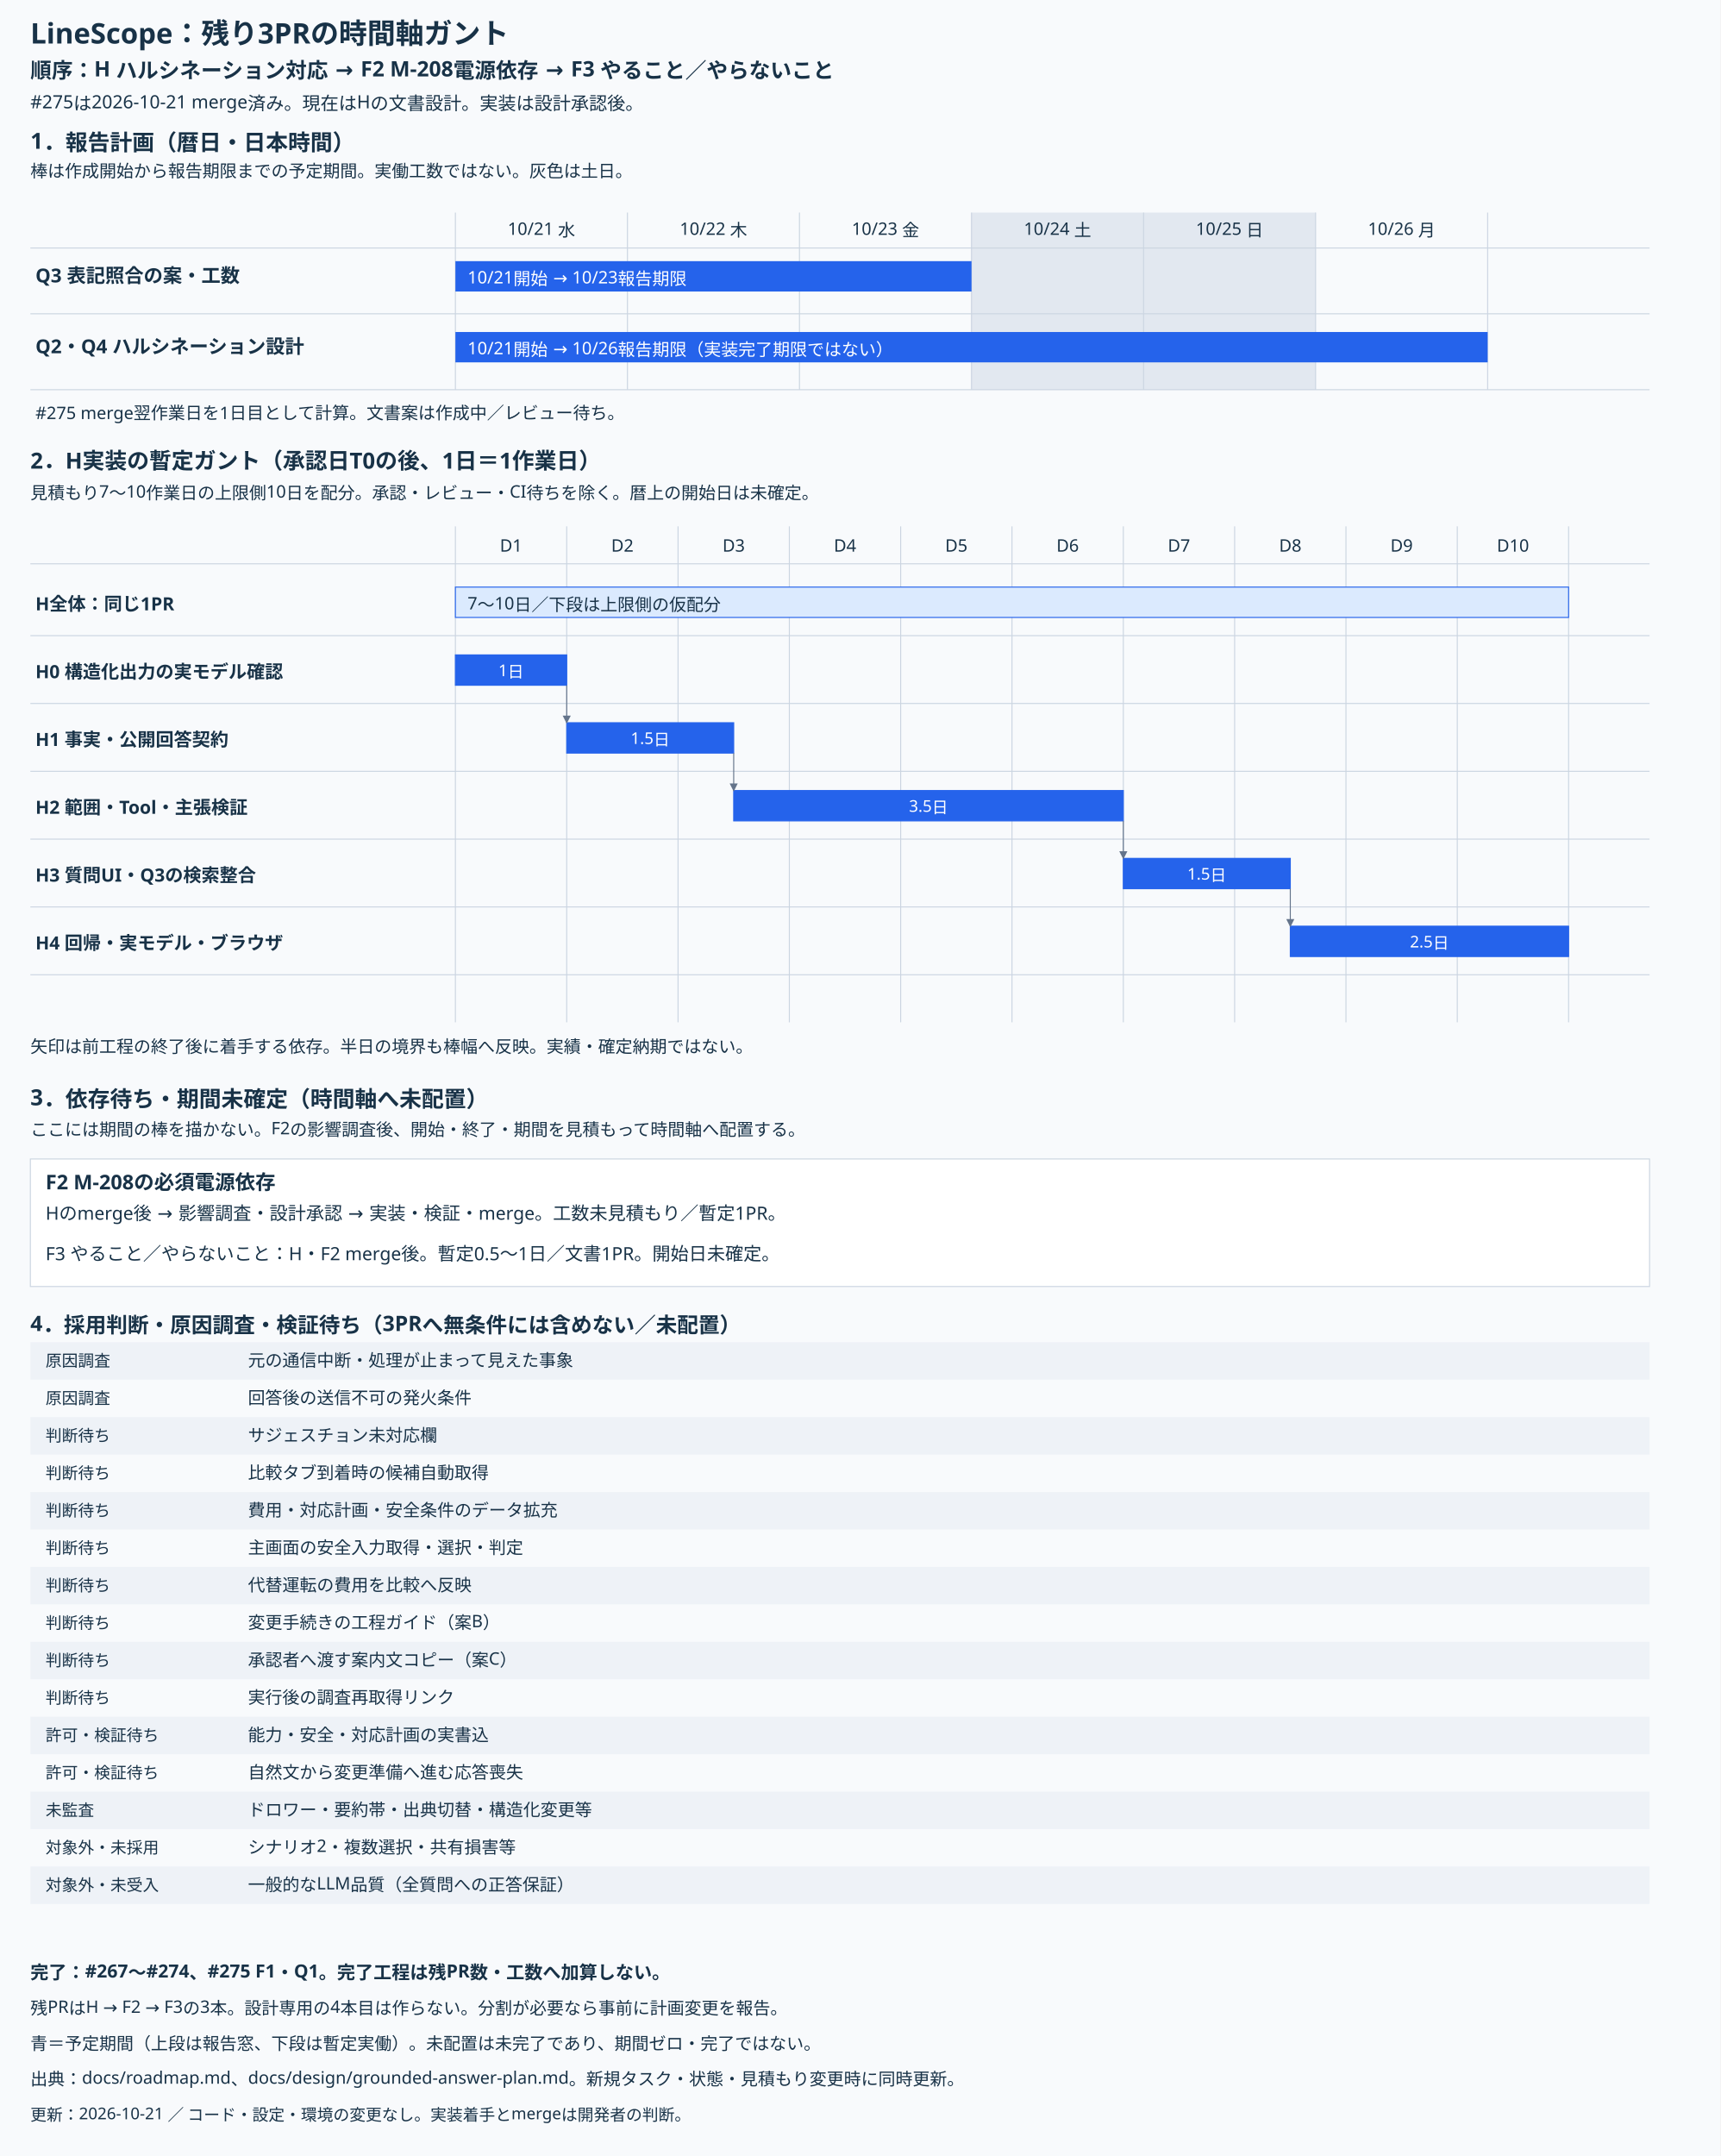
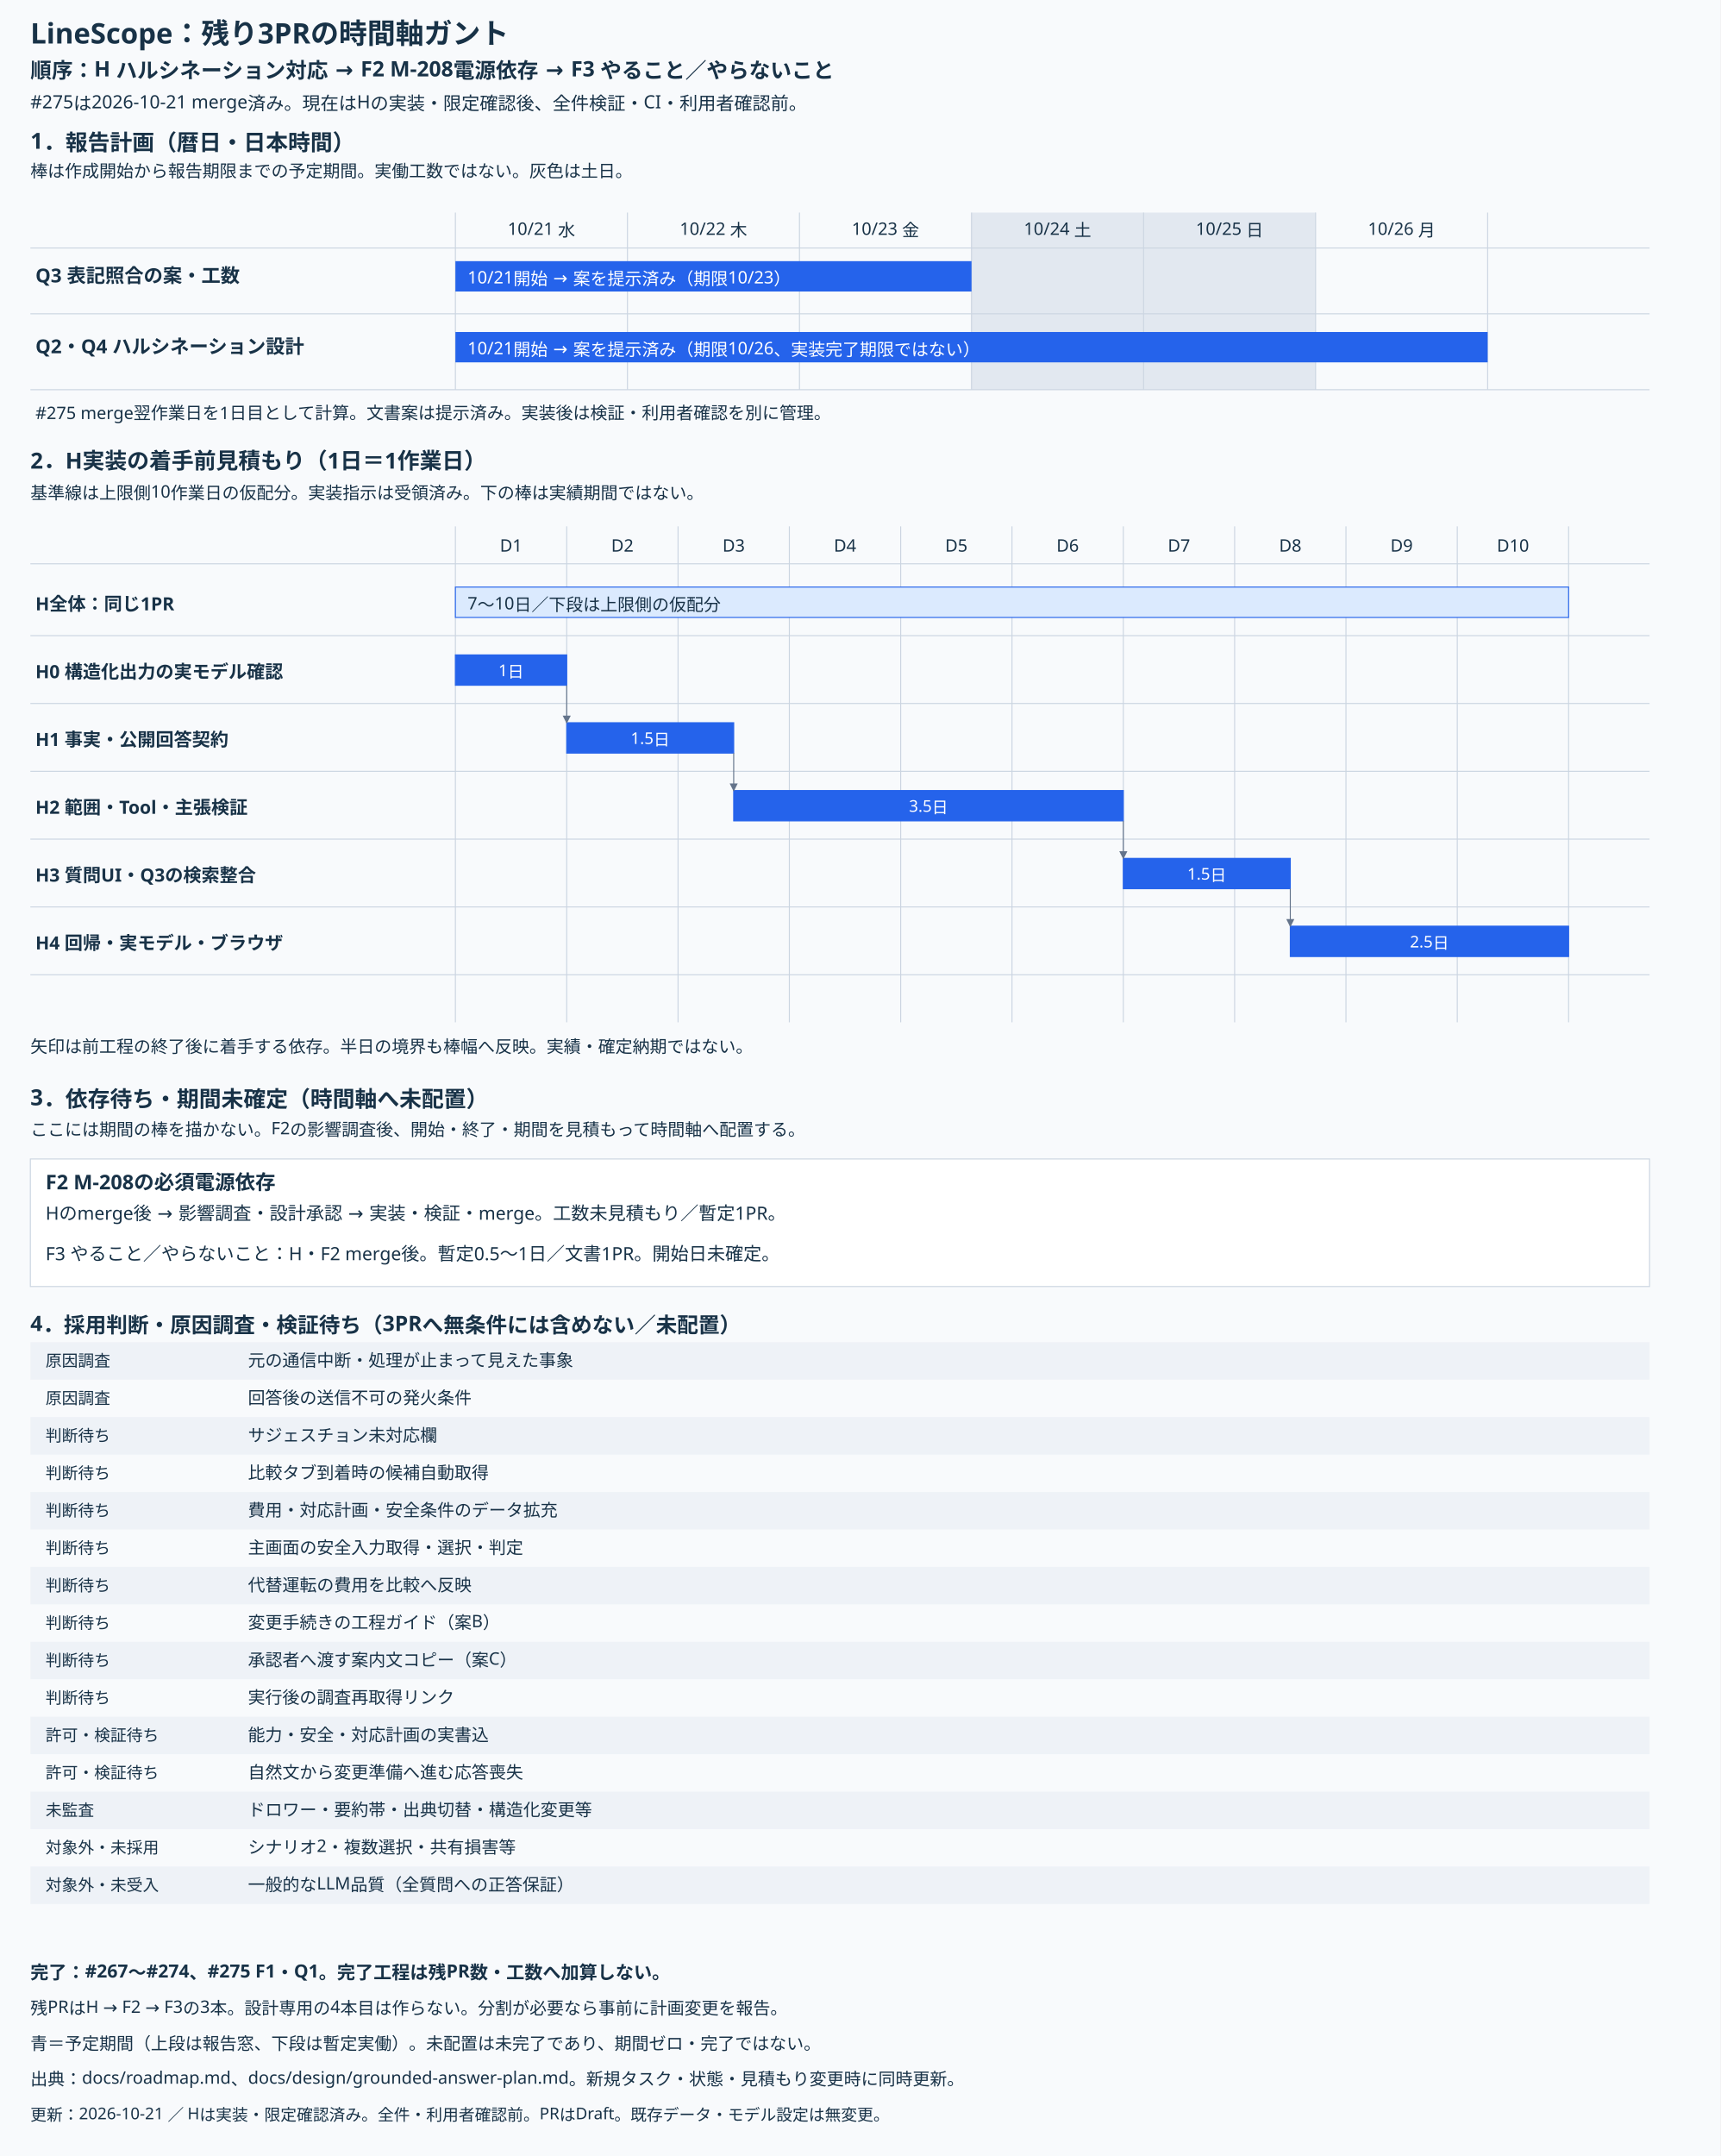
<svg xmlns="http://www.w3.org/2000/svg" width="1700" height="2130" viewBox="0 0 1700 2130" role="img" aria-labelledby="title desc">
  <defs>
    <marker id="arrow" markerWidth="8" markerHeight="8" refX="7" refY="4" orient="auto">
      <path d="M0 0L8 4L0 8" fill="#64748b" />
    </marker>
  </defs>
  <rect width="1700" height="2130" fill="#f8fafc" />
  <g font-family="sans-serif" fill="#183247">
    <text x="30" y="43" font-size="28" font-weight="bold">LineScope：残り3PRの時間軸ガント</text>
    <text x="30" y="77" font-size="21" font-weight="bold">順序：H ハルシネーション対応 → F2 M-208電源依存 → F3 やること／やらないこと</text>
-     <text x="30" y="107" font-size="18">#275は2026-10-21 merge済み。現在はHの文書設計。実装は設計承認後。</text>
+     <text x="30" y="107" font-size="18">#275は2026-10-21 merge済み。現在はHの実装・限定確認後、全件検証・CI・利用者確認前。</text>
    <text x="30" y="147" font-size="22" font-weight="bold">1．報告計画（暦日・日本時間）</text>
    <text x="30" y="175" font-size="17">棒は作成開始から報告期限までの予定期間。実働工数ではない。灰色は土日。</text>
    <path d="M450 210L450 385" fill="none" stroke="#cbd5e1" />
    <text x="535.0" y="232" font-size="17" text-anchor="middle">10/21 水</text>
    <path d="M620 210L620 385" fill="none" stroke="#cbd5e1" />
    <text x="705.0" y="232" font-size="17" text-anchor="middle">10/22 木</text>
    <path d="M790 210L790 385" fill="none" stroke="#cbd5e1" />
    <text x="875.0" y="232" font-size="17" text-anchor="middle">10/23 金</text>
    <rect x="960" y="210" width="170" height="175" fill="#e2e8f0" />
    <path d="M960 210L960 385" fill="none" stroke="#cbd5e1" />
    <text x="1045.0" y="232" font-size="17" text-anchor="middle">10/24 土</text>
    <rect x="1130" y="210" width="170" height="175" fill="#e2e8f0" />
    <path d="M1130 210L1130 385" fill="none" stroke="#cbd5e1" />
    <text x="1215.0" y="232" font-size="17" text-anchor="middle">10/25 日</text>
    <path d="M1300 210L1300 385" fill="none" stroke="#cbd5e1" />
    <text x="1385.0" y="232" font-size="17" text-anchor="middle">10/26 月</text>
    <path d="M1470 210L1470 385" fill="none" stroke="#cbd5e1" />
    <path d="M30 245L1630 245" fill="none" stroke="#cbd5e1" />
    <path d="M30 310L1630 310" fill="none" stroke="#cbd5e1" />
    <path d="M30 385L1630 385" fill="none" stroke="#cbd5e1" />
    <text x="35" y="279" font-size="19" font-weight="bold">Q3 表記照合の案・工数</text>
    <rect x="450" y="258" width="510" height="30" fill="#2563eb" />
-     <text x="462" y="280" font-size="17" fill="white">10/21開始 → 10/23報告期限</text>
+     <text x="462" y="280" font-size="17" fill="white">10/21開始 → 案を提示済み（期限10/23）</text>
    <text x="35" y="349" font-size="19" font-weight="bold">Q2・Q4 ハルシネーション設計</text>
    <rect x="450" y="328" width="1020" height="30" fill="#2563eb" />
-     <text x="462" y="350" font-size="17" fill="white">10/21開始 → 10/26報告期限（実装完了期限ではない）</text>
-     <text x="35" y="414" font-size="17">#275 merge翌作業日を1日目として計算。文書案は作成中／レビュー待ち。</text>
-     <text x="30" y="463" font-size="22" font-weight="bold">2．H実装の暫定ガント（承認日T0の後、1日＝1作業日）</text>
-     <text x="30" y="493" font-size="17">見積もり7〜10作業日の上限側10日を配分。承認・レビュー・CI待ちを除く。暦上の開始日は未確定。</text>
+     <text x="462" y="350" font-size="17" fill="white">10/21開始 → 案を提示済み（期限10/26、実装完了期限ではない）</text>
+     <text x="35" y="414" font-size="17">#275 merge翌作業日を1日目として計算。文書案は提示済み。実装後は検証・利用者確認を別に管理。</text>
+     <text x="30" y="463" font-size="22" font-weight="bold">2．H実装の着手前見積もり（1日＝1作業日）</text>
+     <text x="30" y="493" font-size="17">基準線は上限側10作業日の仮配分。実装指示は受領済み。下の棒は実績期間ではない。</text>
    <path d="M450 520L450 1010" fill="none" stroke="#cbd5e1" />
    <path d="M560 520L560 1010" fill="none" stroke="#cbd5e1" />
    <path d="M670 520L670 1010" fill="none" stroke="#cbd5e1" />
    <path d="M780 520L780 1010" fill="none" stroke="#cbd5e1" />
    <path d="M890 520L890 1010" fill="none" stroke="#cbd5e1" />
    <path d="M1000 520L1000 1010" fill="none" stroke="#cbd5e1" />
    <path d="M1110 520L1110 1010" fill="none" stroke="#cbd5e1" />
    <path d="M1220 520L1220 1010" fill="none" stroke="#cbd5e1" />
    <path d="M1330 520L1330 1010" fill="none" stroke="#cbd5e1" />
    <path d="M1440 520L1440 1010" fill="none" stroke="#cbd5e1" />
    <path d="M1550 520L1550 1010" fill="none" stroke="#cbd5e1" />
    <text x="505.0" y="545" font-size="17" text-anchor="middle">D1</text>
    <text x="615.0" y="545" font-size="17" text-anchor="middle">D2</text>
    <text x="725.0" y="545" font-size="17" text-anchor="middle">D3</text>
    <text x="835.0" y="545" font-size="17" text-anchor="middle">D4</text>
    <text x="945.0" y="545" font-size="17" text-anchor="middle">D5</text>
    <text x="1055.0" y="545" font-size="17" text-anchor="middle">D6</text>
    <text x="1165.0" y="545" font-size="17" text-anchor="middle">D7</text>
    <text x="1275.0" y="545" font-size="17" text-anchor="middle">D8</text>
    <text x="1385.0" y="545" font-size="17" text-anchor="middle">D9</text>
    <text x="1495.0" y="545" font-size="17" text-anchor="middle">D10</text>
    <path d="M30 557L1630 557" fill="none" stroke="#cbd5e1" />
    <text x="35" y="603" font-size="18" font-weight="bold">H全体：同じ1PR</text>
    <rect x="450" y="580" width="1100" height="30" fill="#dbeafe" stroke="#2563eb" />
    <text x="462" y="602" font-size="17">7〜10日／下段は上限側の仮配分</text>
    <path d="M30 628L1630 628" fill="none" stroke="#cbd5e1" />
    <text x="35" y="670" font-size="18" font-weight="bold">H0 構造化出力の実モデル確認</text>
    <rect x="450" y="647" width="110" height="30" fill="#2563eb" stroke="#2563eb" />
    <text x="505.0" y="668" font-size="16" fill="white" text-anchor="middle">1日</text>
    <path d="M30 695L1630 695" fill="none" stroke="#cbd5e1" />
    <text x="35" y="737" font-size="18" font-weight="bold">H1 事実・公開回答契約</text>
    <rect x="560" y="714" width="165.0" height="30" fill="#2563eb" stroke="#2563eb" />
    <text x="642.5" y="735" font-size="16" fill="white" text-anchor="middle">1.5日</text>
    <path d="M560 677V706H560V714" fill="none" stroke="#64748b" marker-end="url(#arrow)" />
    <path d="M30 762L1630 762" fill="none" stroke="#cbd5e1" />
    <text x="35" y="804" font-size="18" font-weight="bold">H2 範囲・Tool・主張検証</text>
    <rect x="725.0" y="781" width="385.0" height="30" fill="#2563eb" stroke="#2563eb" />
    <text x="917.5" y="802" font-size="16" fill="white" text-anchor="middle">3.5日</text>
    <path d="M725.0 744V773H725.0V781" fill="none" stroke="#64748b" marker-end="url(#arrow)" />
    <path d="M30 829L1630 829" fill="none" stroke="#cbd5e1" />
    <text x="35" y="871" font-size="18" font-weight="bold">H3 質問UI・Q3の検索整合</text>
    <rect x="1110" y="848" width="165.0" height="30" fill="#2563eb" stroke="#2563eb" />
    <text x="1192.5" y="869" font-size="16" fill="white" text-anchor="middle">1.5日</text>
    <path d="M1110.0 811V840H1110V848" fill="none" stroke="#64748b" marker-end="url(#arrow)" />
    <path d="M30 896L1630 896" fill="none" stroke="#cbd5e1" />
    <text x="35" y="938" font-size="18" font-weight="bold">H4 回帰・実モデル・ブラウザ</text>
    <rect x="1275.0" y="915" width="275.0" height="30" fill="#2563eb" stroke="#2563eb" />
    <text x="1412.5" y="936" font-size="16" fill="white" text-anchor="middle">2.5日</text>
    <path d="M1275.0 878V907H1275.0V915" fill="none" stroke="#64748b" marker-end="url(#arrow)" />
    <path d="M30 963L1630 963" fill="none" stroke="#cbd5e1" />
    <text x="30" y="1040" font-size="17">矢印は前工程の終了後に着手する依存。半日の境界も棒幅へ反映。実績・確定納期ではない。</text>
    <text x="30" y="1092" font-size="22" font-weight="bold">3．依存待ち・期間未確定（時間軸へ未配置）</text>
    <text x="30" y="1122" font-size="17">ここには期間の棒を描かない。F2の影響調査後、開始・終了・期間を見積もって時間軸へ配置する。</text>
    <rect x="30" y="1145" width="1600" height="126" fill="white" stroke="#cbd5e1" />
    <text x="45" y="1175" font-size="20" font-weight="bold">F2 M-208の必須電源依存</text>
    <text x="45" y="1205" font-size="18">Hのmerge後 → 影響調査・設計承認 → 実装・検証・merge。工数未見積もり／暫定1PR。</text>
    <text x="45" y="1245" font-size="18">F3 やること／やらないこと：H・F2 merge後。暫定0.5〜1日／文書1PR。開始日未確定。</text>
    <text x="30" y="1315" font-size="21" font-weight="bold">4．採用判断・原因調査・検証待ち（3PRへ無条件には含めない／未配置）</text>
    <rect x="30" y="1326" width="1600" height="37" fill="#eef2f7" />
    <text x="45" y="1350" font-size="16">原因調査</text>
    <text x="245" y="1350" font-size="17">元の通信中断・処理が止まって見えた事象</text>
    <text x="45" y="1387" font-size="16">原因調査</text>
    <text x="245" y="1387" font-size="17">回答後の送信不可の発火条件</text>
    <rect x="30" y="1400" width="1600" height="37" fill="#eef2f7" />
    <text x="45" y="1424" font-size="16">判断待ち</text>
    <text x="245" y="1424" font-size="17">サジェスチョン未対応欄</text>
    <text x="45" y="1461" font-size="16">判断待ち</text>
    <text x="245" y="1461" font-size="17">比較タブ到着時の候補自動取得</text>
    <rect x="30" y="1474" width="1600" height="37" fill="#eef2f7" />
    <text x="45" y="1498" font-size="16">判断待ち</text>
    <text x="245" y="1498" font-size="17">費用・対応計画・安全条件のデータ拡充</text>
    <text x="45" y="1535" font-size="16">判断待ち</text>
    <text x="245" y="1535" font-size="17">主画面の安全入力取得・選択・判定</text>
    <rect x="30" y="1548" width="1600" height="37" fill="#eef2f7" />
    <text x="45" y="1572" font-size="16">判断待ち</text>
    <text x="245" y="1572" font-size="17">代替運転の費用を比較へ反映</text>
    <text x="45" y="1609" font-size="16">判断待ち</text>
    <text x="245" y="1609" font-size="17">変更手続きの工程ガイド（案B）</text>
    <rect x="30" y="1622" width="1600" height="37" fill="#eef2f7" />
    <text x="45" y="1646" font-size="16">判断待ち</text>
    <text x="245" y="1646" font-size="17">承認者へ渡す案内文コピー（案C）</text>
    <text x="45" y="1683" font-size="16">判断待ち</text>
    <text x="245" y="1683" font-size="17">実行後の調査再取得リンク</text>
    <rect x="30" y="1696" width="1600" height="37" fill="#eef2f7" />
    <text x="45" y="1720" font-size="16">許可・検証待ち</text>
    <text x="245" y="1720" font-size="17">能力・安全・対応計画の実書込</text>
    <text x="45" y="1757" font-size="16">許可・検証待ち</text>
    <text x="245" y="1757" font-size="17">自然文から変更準備へ進む応答喪失</text>
    <rect x="30" y="1770" width="1600" height="37" fill="#eef2f7" />
    <text x="45" y="1794" font-size="16">未監査</text>
    <text x="245" y="1794" font-size="17">ドロワー・要約帯・出典切替・構造化変更等</text>
    <text x="45" y="1831" font-size="16">対象外・未採用</text>
    <text x="245" y="1831" font-size="17">シナリオ2・複数選択・共有損害等</text>
    <rect x="30" y="1844" width="1600" height="37" fill="#eef2f7" />
    <text x="45" y="1868" font-size="16">対象外・未受入</text>
    <text x="245" y="1868" font-size="17">一般的なLLM品質（全質問への正答保証）</text>
    <text x="30" y="1955" font-size="18" font-weight="bold">完了：#267〜#274、#275 F1・Q1。完了工程は残PR数・工数へ加算しない。</text>
    <text x="30" y="1990" font-size="17">残PRはH → F2 → F3の3本。設計専用の4本目は作らない。分割が必要なら事前に計画変更を報告。</text>
    <text x="30" y="2025" font-size="17">青＝予定期間（上段は報告窓、下段は暫定実働）。未配置は未完了であり、期間ゼロ・完了ではない。</text>
    <text x="30" y="2060" font-size="17">出典：docs/roadmap.md、docs/design/grounded-answer-plan.md。新規タスク・状態・見積もり変更時に同時更新。</text>
-     <text x="30" y="2095" font-size="16">更新：2026-10-21 ／ コード・設定・環境の変更なし。実装着手とmergeは開発者の判断。</text>
+     <text x="30" y="2095" font-size="16">更新：2026-10-21 ／ Hは実装・限定確認済み。全件・利用者確認前。PRはDraft。既存データ・モデル設定は無変更。</text>
  </g>
</svg>
